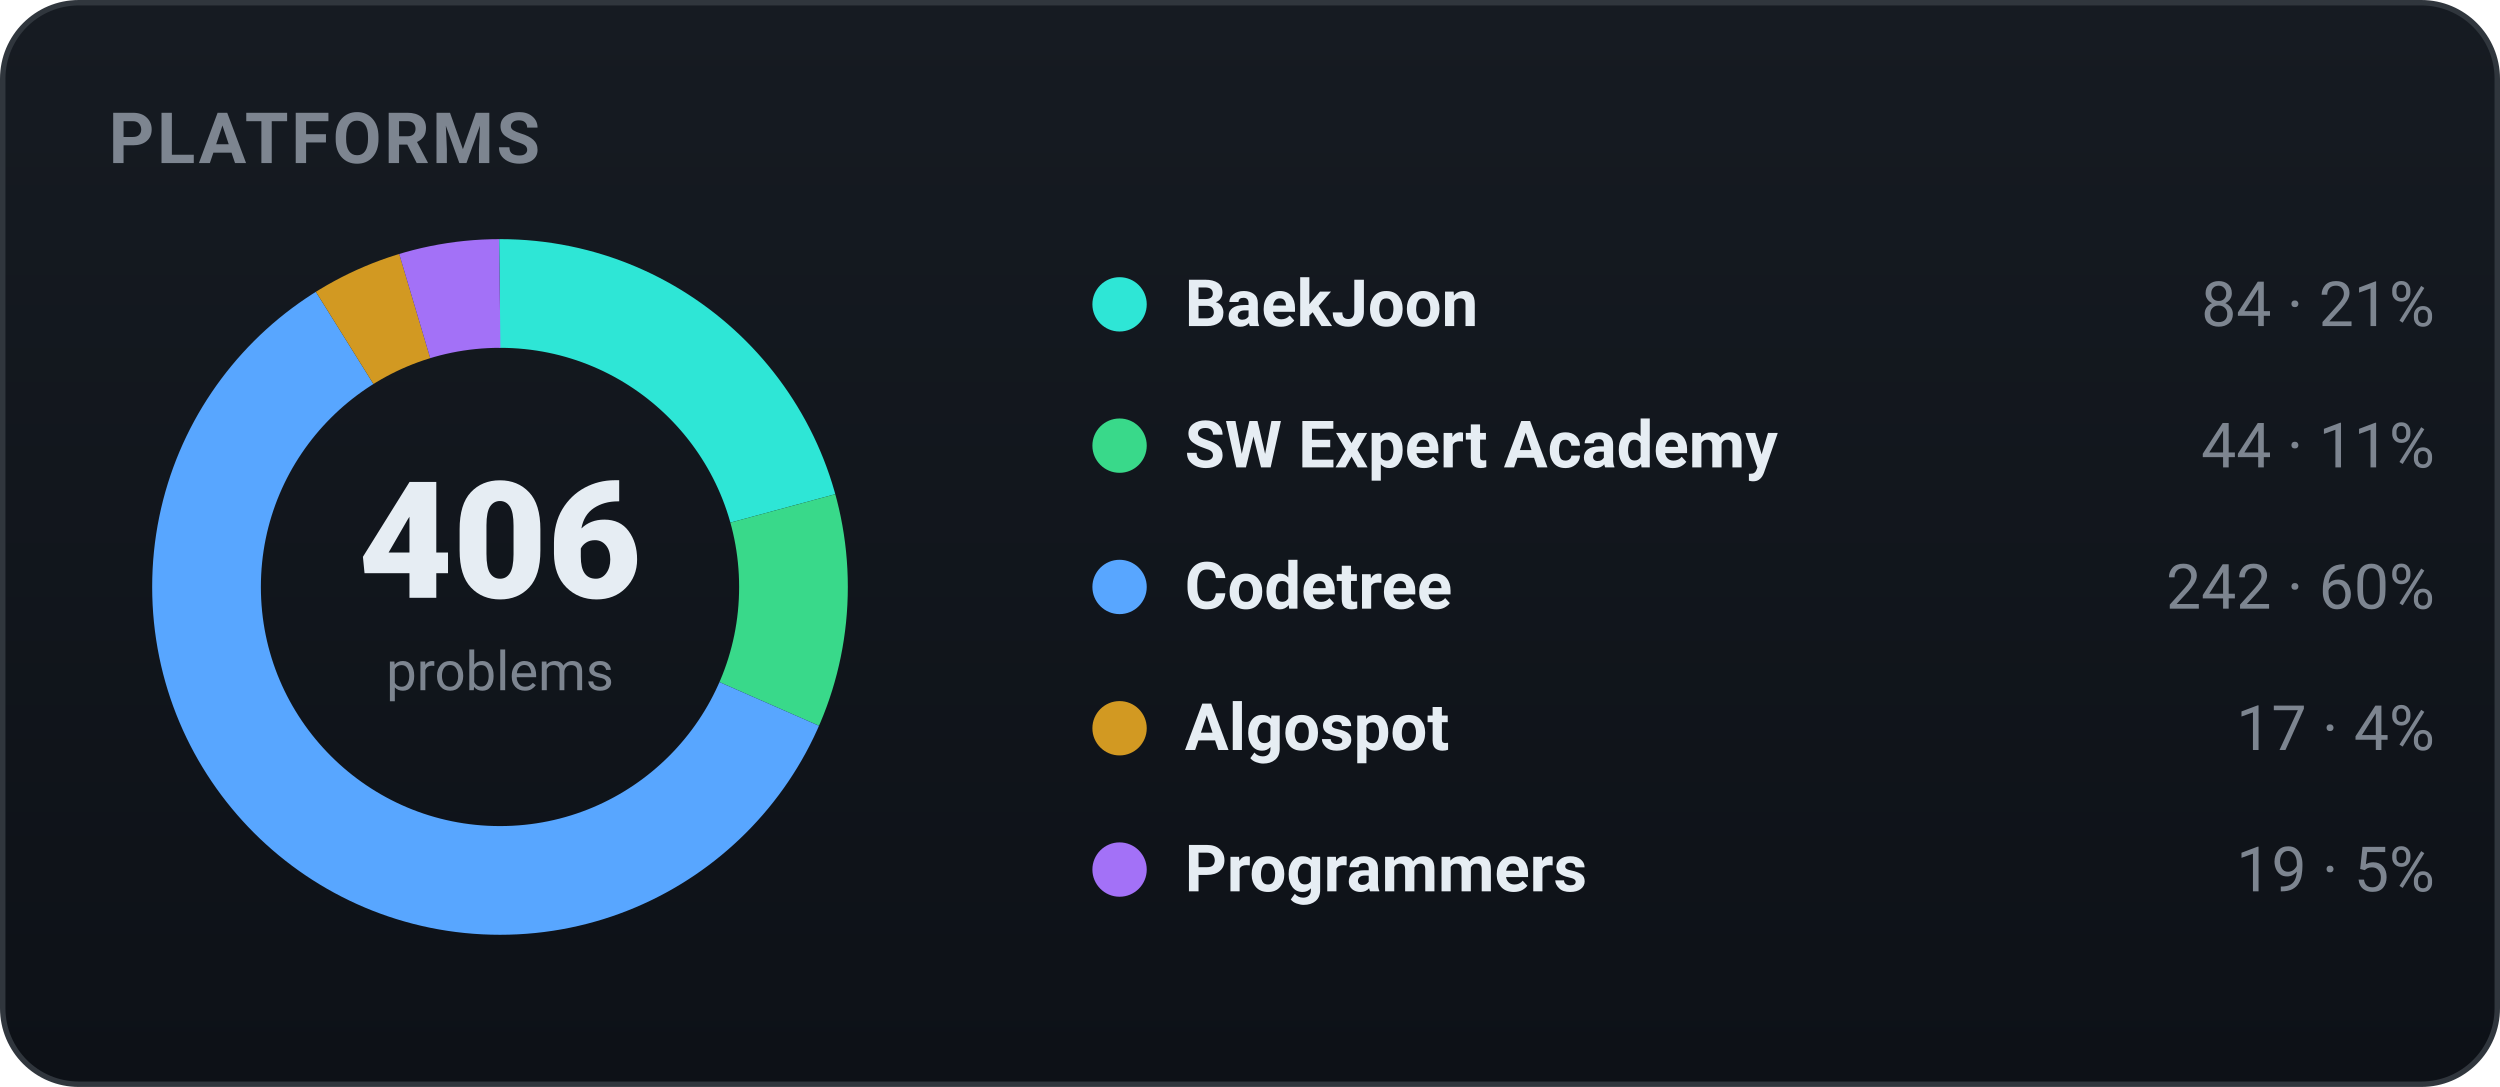
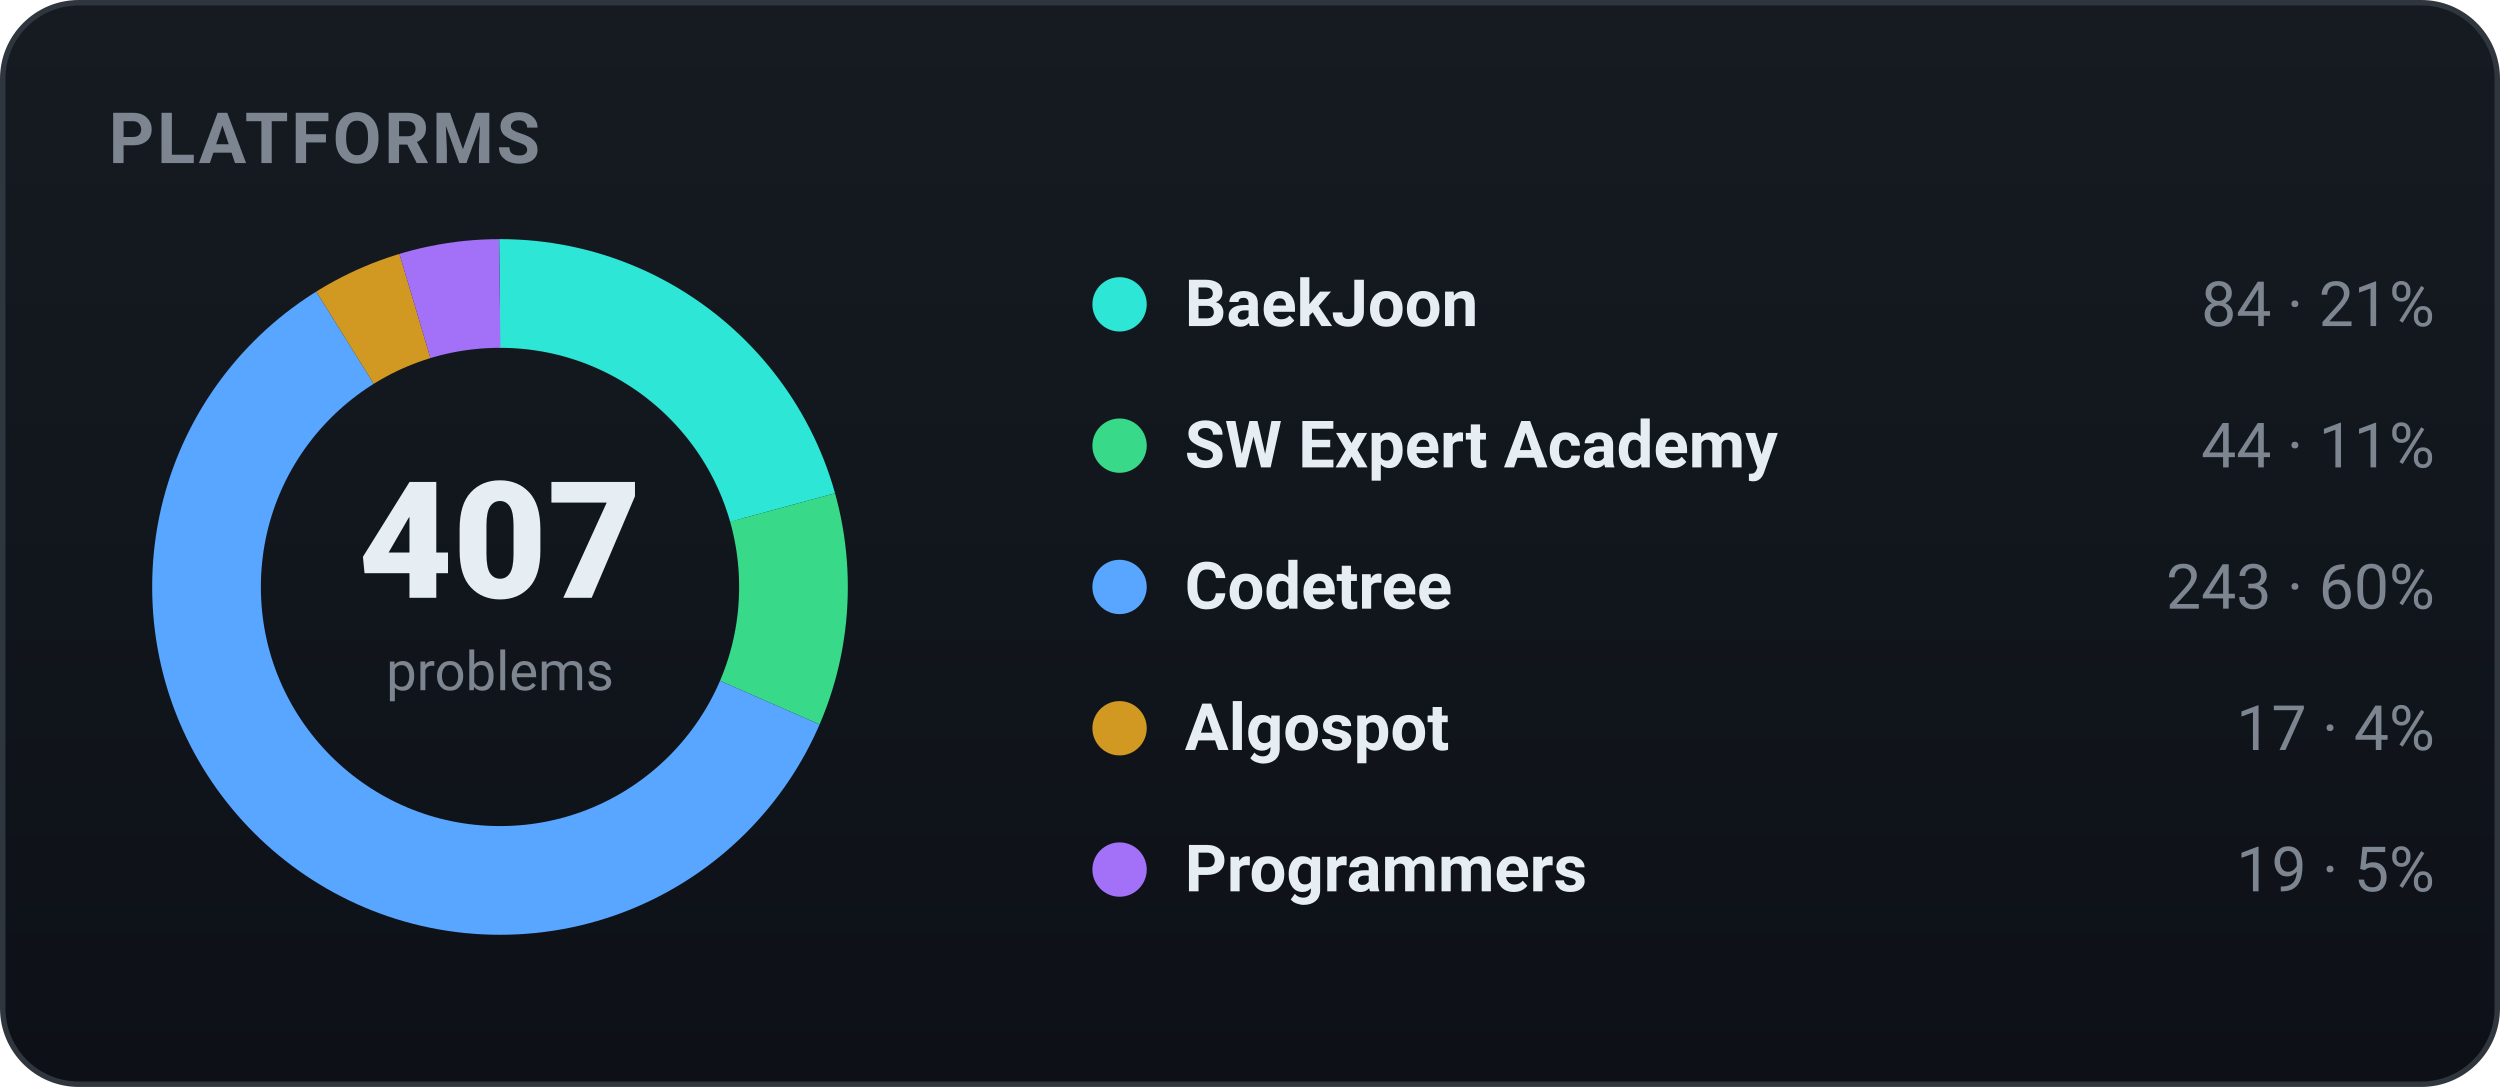
<svg xmlns="http://www.w3.org/2000/svg" width="460" height="200" viewBox="0 0 460 200" role="img" font-family="-apple-system,BlinkMacSystemFont,'Segoe UI',Roboto,'Apple SD Gothic Neo','Malgun Gothic',sans-serif">
  <defs>
    <linearGradient id="bgg" x1="0" y1="0" x2="0" y2="1">
      <stop offset="0" stop-color="#161b22" />
      <stop offset="1" stop-color="#0d1117" />
    </linearGradient>
  </defs>
  <rect x="0.5" y="0.5" width="459" height="199" rx="14" fill="url(#bgg)" stroke="#30363d" />
  <text x="20" y="30" font-family="-apple-system,BlinkMacSystemFont,'Segoe UI',Roboto,'Apple SD Gothic Neo','Malgun Gothic',sans-serif" font-size="13" font-weight="700" fill="#7d8590" letter-spacing="0.5">PLATFORMS</text>
-   <circle cx="92" cy="108" r="54" fill="none" stroke="#2ee6d6" stroke-width="20" stroke-dasharray="70.20 269.09" stroke-dashoffset="-0.00" transform="rotate(-90 92 108)" />
-   <circle cx="92" cy="108" r="54" fill="none" stroke="#39d98a" stroke-width="20" stroke-dasharray="36.77 302.52" stroke-dashoffset="-70.20" transform="rotate(-90 92 108)" />
-   <circle cx="92" cy="108" r="54" fill="none" stroke="#58a6ff" stroke-width="20" stroke-dasharray="202.24 137.05" stroke-dashoffset="-106.97" transform="rotate(-90 92 108)" />
-   <circle cx="92" cy="108" r="54" fill="none" stroke="#d29922" stroke-width="20" stroke-dasharray="14.21 325.09" stroke-dashoffset="-309.21" transform="rotate(-90 92 108)" />
-   <circle cx="92" cy="108" r="54" fill="none" stroke="#a371f7" stroke-width="20" stroke-dasharray="15.88 323.41" stroke-dashoffset="-323.41" transform="rotate(-90 92 108)" />
-   <text x="92" y="110" text-anchor="middle" font-size="30" font-weight="800" fill="#e6edf3">406</text>
+   <circle cx="92" cy="108" r="54" fill="none" stroke="#2ee6d6" stroke-width="20" stroke-dasharray="70.03 269.27" stroke-dashoffset="-0.00" transform="rotate(-90 92 108)" />
+   <circle cx="92" cy="108" r="54" fill="none" stroke="#39d98a" stroke-width="20" stroke-dasharray="36.68 302.61" stroke-dashoffset="-70.03" transform="rotate(-90 92 108)" />
+   <circle cx="92" cy="108" r="54" fill="none" stroke="#58a6ff" stroke-width="20" stroke-dasharray="202.57 136.72" stroke-dashoffset="-106.71" transform="rotate(-90 92 108)" />
+   <circle cx="92" cy="108" r="54" fill="none" stroke="#d29922" stroke-width="20" stroke-dasharray="14.17 325.12" stroke-dashoffset="-309.28" transform="rotate(-90 92 108)" />
+   <circle cx="92" cy="108" r="54" fill="none" stroke="#a371f7" stroke-width="20" stroke-dasharray="15.84 323.45" stroke-dashoffset="-323.45" transform="rotate(-90 92 108)" />
+   <text x="92" y="110" text-anchor="middle" font-size="30" font-weight="800" fill="#e6edf3">407</text>
  <text x="92" y="127" text-anchor="middle" font-size="10" fill="#7d8590">problems</text>
  <circle cx="206" cy="56" r="5" fill="#2ee6d6" />
  <text x="218" y="60" font-size="12" font-weight="600" fill="#e6edf3">BaekJoon</text>
  <text x="448" y="60" text-anchor="end" font-size="11.5" fill="#7d8590">84 · 21%</text>
  <circle cx="206" cy="82" r="5" fill="#39d98a" />
  <text x="218" y="86" font-size="12" font-weight="600" fill="#e6edf3">SW Expert Academy</text>
  <text x="448" y="86" text-anchor="end" font-size="11.5" fill="#7d8590">44 · 11%</text>
  <circle cx="206" cy="108" r="5" fill="#58a6ff" />
  <text x="218" y="112" font-size="12" font-weight="600" fill="#e6edf3">Codetree</text>
-   <text x="448" y="112" text-anchor="end" font-size="11.5" fill="#7d8590">242 · 60%</text>
+   <text x="448" y="112" text-anchor="end" font-size="11.5" fill="#7d8590">243 · 60%</text>
  <circle cx="206" cy="134" r="5" fill="#d29922" />
  <text x="218" y="138" font-size="12" font-weight="600" fill="#e6edf3">Algospot</text>
  <text x="448" y="138" text-anchor="end" font-size="11.5" fill="#7d8590">17 · 4%</text>
  <circle cx="206" cy="160" r="5" fill="#a371f7" />
  <text x="218" y="164" font-size="12" font-weight="600" fill="#e6edf3">Programmers</text>
  <text x="448" y="164" text-anchor="end" font-size="11.5" fill="#7d8590">19 · 5%</text>
</svg>
